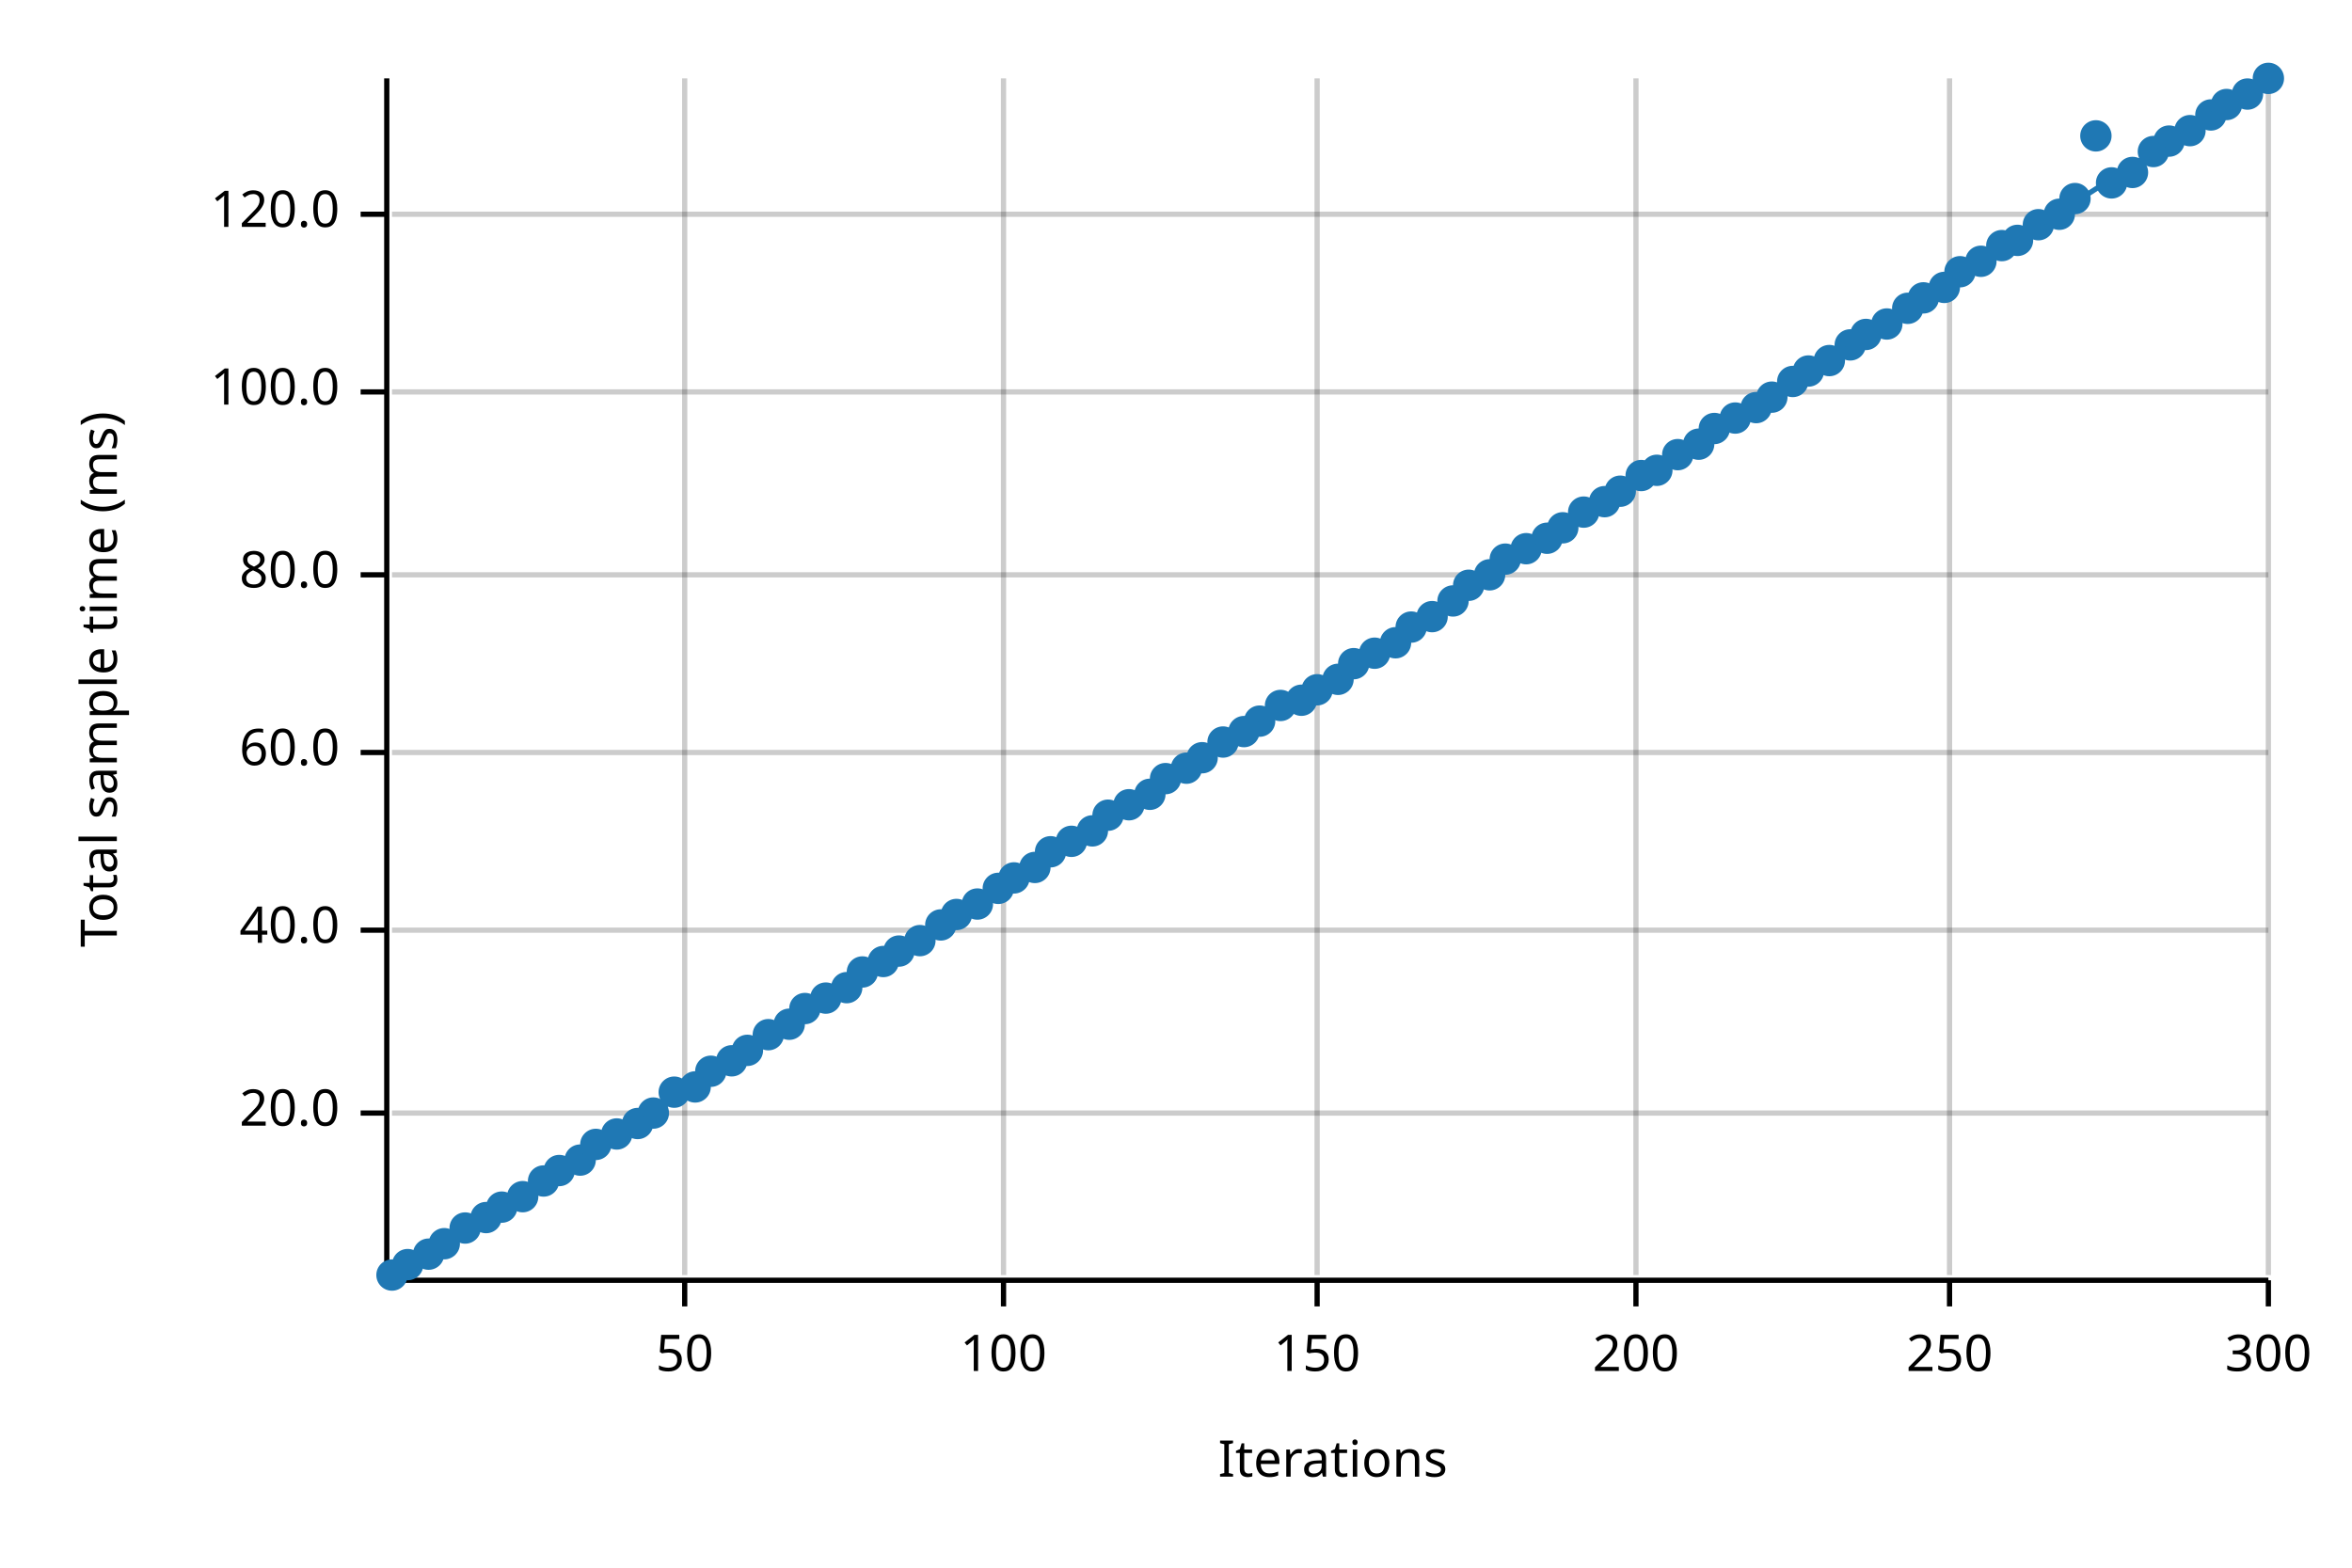
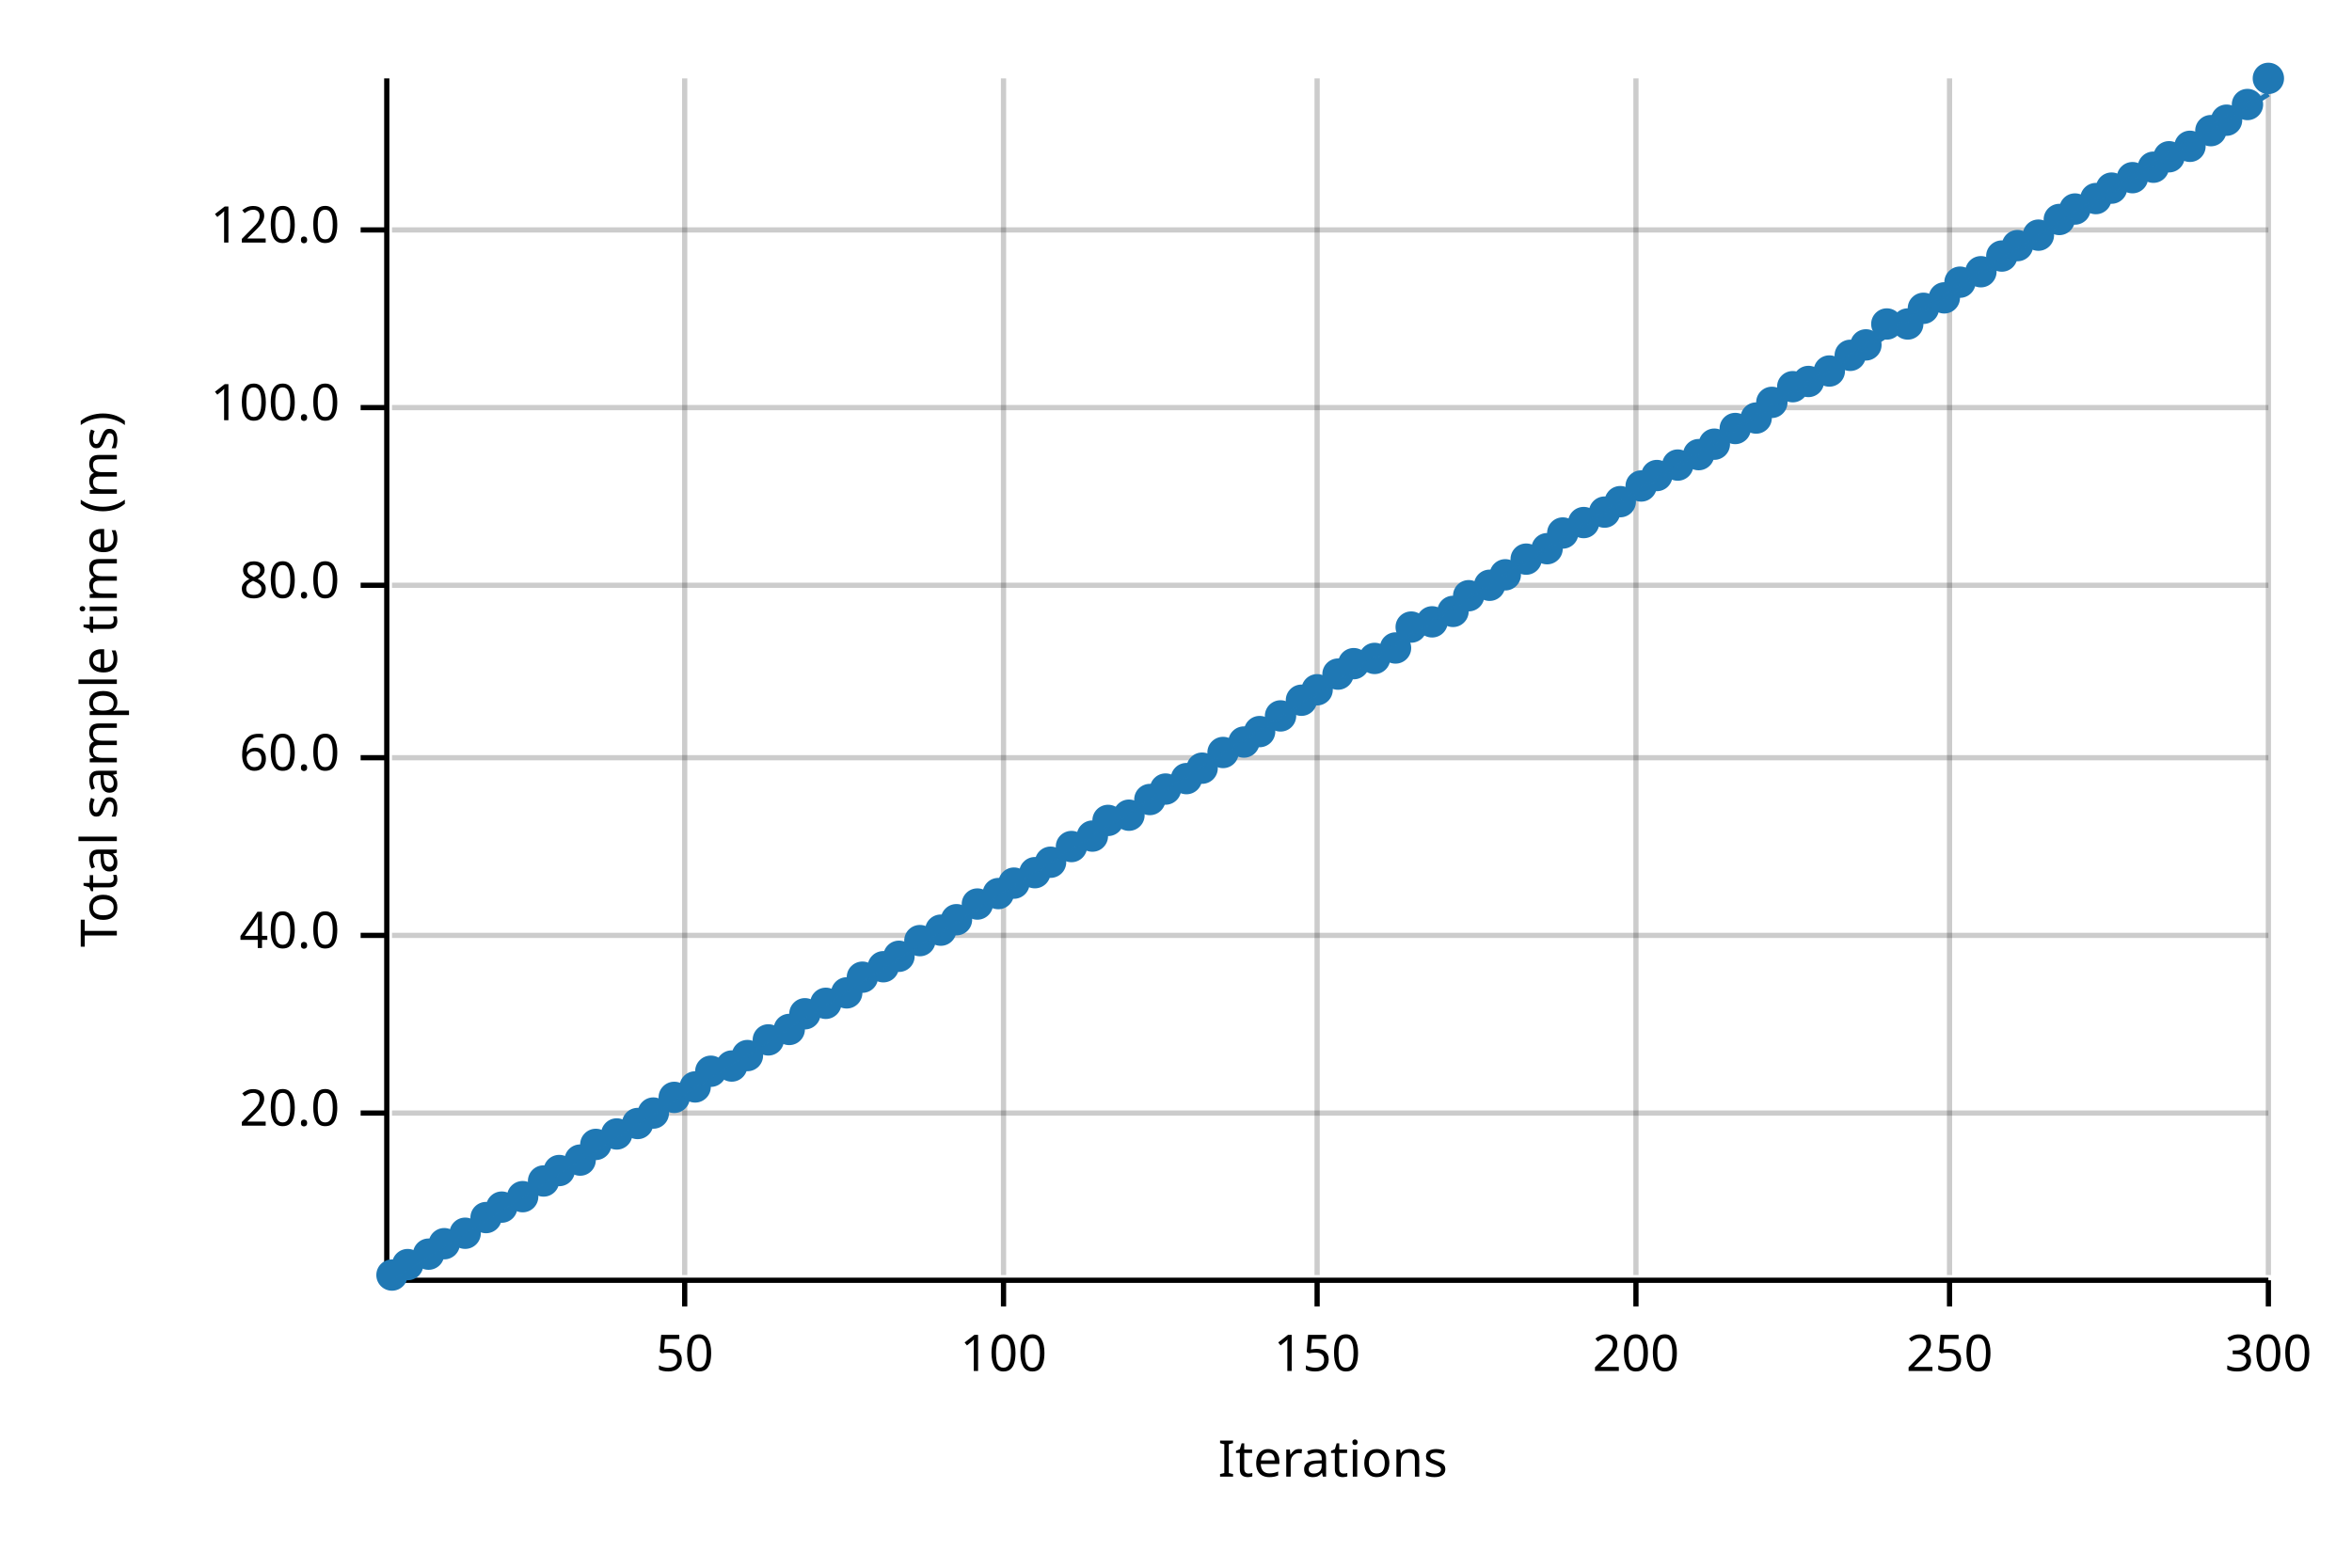
<svg xmlns="http://www.w3.org/2000/svg" width="450" height="300" viewBox="0 0 450 300">
  <text x="15" y="130" dy="0.76em" text-anchor="middle" font-family="sans-serif" font-size="9.677" opacity="1" fill="#000000" transform="rotate(270, 15, 130)">
Total sample time (ms)
</text>
  <text x="255" y="285" dy="-0.5ex" text-anchor="middle" font-family="sans-serif" font-size="9.677" opacity="1" fill="#000000">
Iterations
</text>
  <line opacity="0.2" stroke="#000000" stroke-width="1" x1="131" y1="244" x2="131" y2="15" />
  <line opacity="0.2" stroke="#000000" stroke-width="1" x1="192" y1="244" x2="192" y2="15" />
  <line opacity="0.2" stroke="#000000" stroke-width="1" x1="252" y1="244" x2="252" y2="15" />
  <line opacity="0.2" stroke="#000000" stroke-width="1" x1="313" y1="244" x2="313" y2="15" />
  <line opacity="0.2" stroke="#000000" stroke-width="1" x1="373" y1="244" x2="373" y2="15" />
  <line opacity="0.2" stroke="#000000" stroke-width="1" x1="434" y1="244" x2="434" y2="15" />
  <line opacity="0.2" stroke="#000000" stroke-width="1" x1="75" y1="213" x2="434" y2="213" />
-   <line opacity="0.2" stroke="#000000" stroke-width="1" x1="75" y1="178" x2="434" y2="178" />
-   <line opacity="0.2" stroke="#000000" stroke-width="1" x1="75" y1="144" x2="434" y2="144" />
-   <line opacity="0.2" stroke="#000000" stroke-width="1" x1="75" y1="110" x2="434" y2="110" />
-   <line opacity="0.2" stroke="#000000" stroke-width="1" x1="75" y1="75" x2="434" y2="75" />
-   <line opacity="0.2" stroke="#000000" stroke-width="1" x1="75" y1="41" x2="434" y2="41" />
+   <line opacity="0.2" stroke="#000000" stroke-width="1" x1="75" y1="179" x2="434" y2="179" />
+   <line opacity="0.2" stroke="#000000" stroke-width="1" x1="75" y1="145" x2="434" y2="145" />
+   <line opacity="0.2" stroke="#000000" stroke-width="1" x1="75" y1="112" x2="434" y2="112" />
+   <line opacity="0.2" stroke="#000000" stroke-width="1" x1="75" y1="78" x2="434" y2="78" />
+   <line opacity="0.2" stroke="#000000" stroke-width="1" x1="75" y1="44" x2="434" y2="44" />
  <polyline fill="none" opacity="1" stroke="#000000" stroke-width="1" points="74,15 74,244 " />
  <text x="65" y="213" dy="0.5ex" text-anchor="end" font-family="sans-serif" font-size="9.677" opacity="1" fill="#000000">
20.0
</text>
  <polyline fill="none" opacity="1" stroke="#000000" stroke-width="1" points="69,213 74,213 " />
-   <text x="65" y="178" dy="0.5ex" text-anchor="end" font-family="sans-serif" font-size="9.677" opacity="1" fill="#000000">
+   <text x="65" y="179" dy="0.5ex" text-anchor="end" font-family="sans-serif" font-size="9.677" opacity="1" fill="#000000">
40.0
</text>
-   <polyline fill="none" opacity="1" stroke="#000000" stroke-width="1" points="69,178 74,178 " />
-   <text x="65" y="144" dy="0.5ex" text-anchor="end" font-family="sans-serif" font-size="9.677" opacity="1" fill="#000000">
+   <polyline fill="none" opacity="1" stroke="#000000" stroke-width="1" points="69,179 74,179 " />
+   <text x="65" y="145" dy="0.5ex" text-anchor="end" font-family="sans-serif" font-size="9.677" opacity="1" fill="#000000">
60.0
</text>
-   <polyline fill="none" opacity="1" stroke="#000000" stroke-width="1" points="69,144 74,144 " />
-   <text x="65" y="110" dy="0.5ex" text-anchor="end" font-family="sans-serif" font-size="9.677" opacity="1" fill="#000000">
+   <polyline fill="none" opacity="1" stroke="#000000" stroke-width="1" points="69,145 74,145 " />
+   <text x="65" y="112" dy="0.5ex" text-anchor="end" font-family="sans-serif" font-size="9.677" opacity="1" fill="#000000">
80.0
</text>
-   <polyline fill="none" opacity="1" stroke="#000000" stroke-width="1" points="69,110 74,110 " />
-   <text x="65" y="75" dy="0.5ex" text-anchor="end" font-family="sans-serif" font-size="9.677" opacity="1" fill="#000000">
+   <polyline fill="none" opacity="1" stroke="#000000" stroke-width="1" points="69,112 74,112 " />
+   <text x="65" y="78" dy="0.5ex" text-anchor="end" font-family="sans-serif" font-size="9.677" opacity="1" fill="#000000">
100.0
</text>
-   <polyline fill="none" opacity="1" stroke="#000000" stroke-width="1" points="69,75 74,75 " />
-   <text x="65" y="41" dy="0.5ex" text-anchor="end" font-family="sans-serif" font-size="9.677" opacity="1" fill="#000000">
+   <polyline fill="none" opacity="1" stroke="#000000" stroke-width="1" points="69,78 74,78 " />
+   <text x="65" y="44" dy="0.5ex" text-anchor="end" font-family="sans-serif" font-size="9.677" opacity="1" fill="#000000">
120.0
</text>
-   <polyline fill="none" opacity="1" stroke="#000000" stroke-width="1" points="69,41 74,41 " />
+   <polyline fill="none" opacity="1" stroke="#000000" stroke-width="1" points="69,44 74,44 " />
  <polyline fill="none" opacity="1" stroke="#000000" stroke-width="1" points="75,245 434,245 " />
  <text x="131" y="255" dy="0.76em" text-anchor="middle" font-family="sans-serif" font-size="9.677" opacity="1" fill="#000000">
50
</text>
  <polyline fill="none" opacity="1" stroke="#000000" stroke-width="1" points="131,245 131,250 " />
  <text x="192" y="255" dy="0.76em" text-anchor="middle" font-family="sans-serif" font-size="9.677" opacity="1" fill="#000000">
100
</text>
  <polyline fill="none" opacity="1" stroke="#000000" stroke-width="1" points="192,245 192,250 " />
  <text x="252" y="255" dy="0.76em" text-anchor="middle" font-family="sans-serif" font-size="9.677" opacity="1" fill="#000000">
150
</text>
  <polyline fill="none" opacity="1" stroke="#000000" stroke-width="1" points="252,245 252,250 " />
  <text x="313" y="255" dy="0.76em" text-anchor="middle" font-family="sans-serif" font-size="9.677" opacity="1" fill="#000000">
200
</text>
  <polyline fill="none" opacity="1" stroke="#000000" stroke-width="1" points="313,245 313,250 " />
  <text x="373" y="255" dy="0.76em" text-anchor="middle" font-family="sans-serif" font-size="9.677" opacity="1" fill="#000000">
250
</text>
  <polyline fill="none" opacity="1" stroke="#000000" stroke-width="1" points="373,245 373,250 " />
  <text x="434" y="255" dy="0.76em" text-anchor="middle" font-family="sans-serif" font-size="9.677" opacity="1" fill="#000000">
300
</text>
  <polyline fill="none" opacity="1" stroke="#000000" stroke-width="1" points="434,245 434,250 " />
  <circle cx="75" cy="244" r="3" opacity="1" fill="#1F78B4" stroke="none" stroke-width="1" />
  <circle cx="78" cy="242" r="3" opacity="1" fill="#1F78B4" stroke="none" stroke-width="1" />
  <circle cx="82" cy="240" r="3" opacity="1" fill="#1F78B4" stroke="none" stroke-width="1" />
  <circle cx="85" cy="238" r="3" opacity="1" fill="#1F78B4" stroke="none" stroke-width="1" />
-   <circle cx="89" cy="235" r="3" opacity="1" fill="#1F78B4" stroke="none" stroke-width="1" />
+   <circle cx="89" cy="236" r="3" opacity="1" fill="#1F78B4" stroke="none" stroke-width="1" />
  <circle cx="93" cy="233" r="3" opacity="1" fill="#1F78B4" stroke="none" stroke-width="1" />
  <circle cx="96" cy="231" r="3" opacity="1" fill="#1F78B4" stroke="none" stroke-width="1" />
  <circle cx="100" cy="229" r="3" opacity="1" fill="#1F78B4" stroke="none" stroke-width="1" />
  <circle cx="104" cy="226" r="3" opacity="1" fill="#1F78B4" stroke="none" stroke-width="1" />
  <circle cx="107" cy="224" r="3" opacity="1" fill="#1F78B4" stroke="none" stroke-width="1" />
  <circle cx="111" cy="222" r="3" opacity="1" fill="#1F78B4" stroke="none" stroke-width="1" />
  <circle cx="114" cy="219" r="3" opacity="1" fill="#1F78B4" stroke="none" stroke-width="1" />
  <circle cx="118" cy="217" r="3" opacity="1" fill="#1F78B4" stroke="none" stroke-width="1" />
  <circle cx="122" cy="215" r="3" opacity="1" fill="#1F78B4" stroke="none" stroke-width="1" />
  <circle cx="125" cy="213" r="3" opacity="1" fill="#1F78B4" stroke="none" stroke-width="1" />
-   <circle cx="129" cy="209" r="3" opacity="1" fill="#1F78B4" stroke="none" stroke-width="1" />
+   <circle cx="129" cy="210" r="3" opacity="1" fill="#1F78B4" stroke="none" stroke-width="1" />
  <circle cx="133" cy="208" r="3" opacity="1" fill="#1F78B4" stroke="none" stroke-width="1" />
  <circle cx="136" cy="205" r="3" opacity="1" fill="#1F78B4" stroke="none" stroke-width="1" />
-   <circle cx="140" cy="203" r="3" opacity="1" fill="#1F78B4" stroke="none" stroke-width="1" />
-   <circle cx="143" cy="201" r="3" opacity="1" fill="#1F78B4" stroke="none" stroke-width="1" />
-   <circle cx="147" cy="198" r="3" opacity="1" fill="#1F78B4" stroke="none" stroke-width="1" />
-   <circle cx="151" cy="196" r="3" opacity="1" fill="#1F78B4" stroke="none" stroke-width="1" />
-   <circle cx="154" cy="193" r="3" opacity="1" fill="#1F78B4" stroke="none" stroke-width="1" />
-   <circle cx="158" cy="191" r="3" opacity="1" fill="#1F78B4" stroke="none" stroke-width="1" />
-   <circle cx="162" cy="189" r="3" opacity="1" fill="#1F78B4" stroke="none" stroke-width="1" />
-   <circle cx="165" cy="186" r="3" opacity="1" fill="#1F78B4" stroke="none" stroke-width="1" />
-   <circle cx="169" cy="184" r="3" opacity="1" fill="#1F78B4" stroke="none" stroke-width="1" />
-   <circle cx="172" cy="182" r="3" opacity="1" fill="#1F78B4" stroke="none" stroke-width="1" />
+   <circle cx="140" cy="204" r="3" opacity="1" fill="#1F78B4" stroke="none" stroke-width="1" />
+   <circle cx="143" cy="202" r="3" opacity="1" fill="#1F78B4" stroke="none" stroke-width="1" />
+   <circle cx="147" cy="199" r="3" opacity="1" fill="#1F78B4" stroke="none" stroke-width="1" />
+   <circle cx="151" cy="197" r="3" opacity="1" fill="#1F78B4" stroke="none" stroke-width="1" />
+   <circle cx="154" cy="194" r="3" opacity="1" fill="#1F78B4" stroke="none" stroke-width="1" />
+   <circle cx="158" cy="192" r="3" opacity="1" fill="#1F78B4" stroke="none" stroke-width="1" />
+   <circle cx="162" cy="190" r="3" opacity="1" fill="#1F78B4" stroke="none" stroke-width="1" />
+   <circle cx="165" cy="187" r="3" opacity="1" fill="#1F78B4" stroke="none" stroke-width="1" />
+   <circle cx="169" cy="185" r="3" opacity="1" fill="#1F78B4" stroke="none" stroke-width="1" />
+   <circle cx="172" cy="183" r="3" opacity="1" fill="#1F78B4" stroke="none" stroke-width="1" />
  <circle cx="176" cy="180" r="3" opacity="1" fill="#1F78B4" stroke="none" stroke-width="1" />
-   <circle cx="180" cy="177" r="3" opacity="1" fill="#1F78B4" stroke="none" stroke-width="1" />
-   <circle cx="183" cy="175" r="3" opacity="1" fill="#1F78B4" stroke="none" stroke-width="1" />
+   <circle cx="180" cy="178" r="3" opacity="1" fill="#1F78B4" stroke="none" stroke-width="1" />
+   <circle cx="183" cy="176" r="3" opacity="1" fill="#1F78B4" stroke="none" stroke-width="1" />
  <circle cx="187" cy="173" r="3" opacity="1" fill="#1F78B4" stroke="none" stroke-width="1" />
-   <circle cx="191" cy="170" r="3" opacity="1" fill="#1F78B4" stroke="none" stroke-width="1" />
-   <circle cx="194" cy="168" r="3" opacity="1" fill="#1F78B4" stroke="none" stroke-width="1" />
-   <circle cx="198" cy="166" r="3" opacity="1" fill="#1F78B4" stroke="none" stroke-width="1" />
-   <circle cx="201" cy="163" r="3" opacity="1" fill="#1F78B4" stroke="none" stroke-width="1" />
-   <circle cx="205" cy="161" r="3" opacity="1" fill="#1F78B4" stroke="none" stroke-width="1" />
-   <circle cx="209" cy="159" r="3" opacity="1" fill="#1F78B4" stroke="none" stroke-width="1" />
-   <circle cx="212" cy="156" r="3" opacity="1" fill="#1F78B4" stroke="none" stroke-width="1" />
-   <circle cx="216" cy="154" r="3" opacity="1" fill="#1F78B4" stroke="none" stroke-width="1" />
-   <circle cx="220" cy="152" r="3" opacity="1" fill="#1F78B4" stroke="none" stroke-width="1" />
-   <circle cx="223" cy="149" r="3" opacity="1" fill="#1F78B4" stroke="none" stroke-width="1" />
-   <circle cx="227" cy="147" r="3" opacity="1" fill="#1F78B4" stroke="none" stroke-width="1" />
-   <circle cx="230" cy="145" r="3" opacity="1" fill="#1F78B4" stroke="none" stroke-width="1" />
-   <circle cx="234" cy="142" r="3" opacity="1" fill="#1F78B4" stroke="none" stroke-width="1" />
-   <circle cx="238" cy="140" r="3" opacity="1" fill="#1F78B4" stroke="none" stroke-width="1" />
-   <circle cx="241" cy="138" r="3" opacity="1" fill="#1F78B4" stroke="none" stroke-width="1" />
-   <circle cx="245" cy="135" r="3" opacity="1" fill="#1F78B4" stroke="none" stroke-width="1" />
+   <circle cx="191" cy="171" r="3" opacity="1" fill="#1F78B4" stroke="none" stroke-width="1" />
+   <circle cx="194" cy="169" r="3" opacity="1" fill="#1F78B4" stroke="none" stroke-width="1" />
+   <circle cx="198" cy="167" r="3" opacity="1" fill="#1F78B4" stroke="none" stroke-width="1" />
+   <circle cx="201" cy="165" r="3" opacity="1" fill="#1F78B4" stroke="none" stroke-width="1" />
+   <circle cx="205" cy="162" r="3" opacity="1" fill="#1F78B4" stroke="none" stroke-width="1" />
+   <circle cx="209" cy="160" r="3" opacity="1" fill="#1F78B4" stroke="none" stroke-width="1" />
+   <circle cx="212" cy="157" r="3" opacity="1" fill="#1F78B4" stroke="none" stroke-width="1" />
+   <circle cx="216" cy="156" r="3" opacity="1" fill="#1F78B4" stroke="none" stroke-width="1" />
+   <circle cx="220" cy="153" r="3" opacity="1" fill="#1F78B4" stroke="none" stroke-width="1" />
+   <circle cx="223" cy="151" r="3" opacity="1" fill="#1F78B4" stroke="none" stroke-width="1" />
+   <circle cx="227" cy="149" r="3" opacity="1" fill="#1F78B4" stroke="none" stroke-width="1" />
+   <circle cx="230" cy="147" r="3" opacity="1" fill="#1F78B4" stroke="none" stroke-width="1" />
+   <circle cx="234" cy="144" r="3" opacity="1" fill="#1F78B4" stroke="none" stroke-width="1" />
+   <circle cx="238" cy="142" r="3" opacity="1" fill="#1F78B4" stroke="none" stroke-width="1" />
+   <circle cx="241" cy="140" r="3" opacity="1" fill="#1F78B4" stroke="none" stroke-width="1" />
+   <circle cx="245" cy="137" r="3" opacity="1" fill="#1F78B4" stroke="none" stroke-width="1" />
  <circle cx="249" cy="134" r="3" opacity="1" fill="#1F78B4" stroke="none" stroke-width="1" />
  <circle cx="252" cy="132" r="3" opacity="1" fill="#1F78B4" stroke="none" stroke-width="1" />
-   <circle cx="256" cy="130" r="3" opacity="1" fill="#1F78B4" stroke="none" stroke-width="1" />
+   <circle cx="256" cy="129" r="3" opacity="1" fill="#1F78B4" stroke="none" stroke-width="1" />
  <circle cx="259" cy="127" r="3" opacity="1" fill="#1F78B4" stroke="none" stroke-width="1" />
-   <circle cx="263" cy="125" r="3" opacity="1" fill="#1F78B4" stroke="none" stroke-width="1" />
-   <circle cx="267" cy="123" r="3" opacity="1" fill="#1F78B4" stroke="none" stroke-width="1" />
+   <circle cx="263" cy="126" r="3" opacity="1" fill="#1F78B4" stroke="none" stroke-width="1" />
+   <circle cx="267" cy="124" r="3" opacity="1" fill="#1F78B4" stroke="none" stroke-width="1" />
  <circle cx="270" cy="120" r="3" opacity="1" fill="#1F78B4" stroke="none" stroke-width="1" />
-   <circle cx="274" cy="118" r="3" opacity="1" fill="#1F78B4" stroke="none" stroke-width="1" />
-   <circle cx="278" cy="115" r="3" opacity="1" fill="#1F78B4" stroke="none" stroke-width="1" />
-   <circle cx="281" cy="112" r="3" opacity="1" fill="#1F78B4" stroke="none" stroke-width="1" />
-   <circle cx="285" cy="110" r="3" opacity="1" fill="#1F78B4" stroke="none" stroke-width="1" />
-   <circle cx="288" cy="107" r="3" opacity="1" fill="#1F78B4" stroke="none" stroke-width="1" />
-   <circle cx="292" cy="105" r="3" opacity="1" fill="#1F78B4" stroke="none" stroke-width="1" />
-   <circle cx="296" cy="103" r="3" opacity="1" fill="#1F78B4" stroke="none" stroke-width="1" />
-   <circle cx="299" cy="101" r="3" opacity="1" fill="#1F78B4" stroke="none" stroke-width="1" />
-   <circle cx="303" cy="98" r="3" opacity="1" fill="#1F78B4" stroke="none" stroke-width="1" />
-   <circle cx="307" cy="96" r="3" opacity="1" fill="#1F78B4" stroke="none" stroke-width="1" />
-   <circle cx="310" cy="94" r="3" opacity="1" fill="#1F78B4" stroke="none" stroke-width="1" />
-   <circle cx="314" cy="91" r="3" opacity="1" fill="#1F78B4" stroke="none" stroke-width="1" />
-   <circle cx="317" cy="90" r="3" opacity="1" fill="#1F78B4" stroke="none" stroke-width="1" />
-   <circle cx="321" cy="87" r="3" opacity="1" fill="#1F78B4" stroke="none" stroke-width="1" />
-   <circle cx="325" cy="85" r="3" opacity="1" fill="#1F78B4" stroke="none" stroke-width="1" />
-   <circle cx="328" cy="82" r="3" opacity="1" fill="#1F78B4" stroke="none" stroke-width="1" />
-   <circle cx="332" cy="80" r="3" opacity="1" fill="#1F78B4" stroke="none" stroke-width="1" />
-   <circle cx="336" cy="78" r="3" opacity="1" fill="#1F78B4" stroke="none" stroke-width="1" />
-   <circle cx="339" cy="76" r="3" opacity="1" fill="#1F78B4" stroke="none" stroke-width="1" />
-   <circle cx="343" cy="73" r="3" opacity="1" fill="#1F78B4" stroke="none" stroke-width="1" />
-   <circle cx="346" cy="71" r="3" opacity="1" fill="#1F78B4" stroke="none" stroke-width="1" />
-   <circle cx="350" cy="69" r="3" opacity="1" fill="#1F78B4" stroke="none" stroke-width="1" />
-   <circle cx="354" cy="66" r="3" opacity="1" fill="#1F78B4" stroke="none" stroke-width="1" />
-   <circle cx="357" cy="64" r="3" opacity="1" fill="#1F78B4" stroke="none" stroke-width="1" />
+   <circle cx="274" cy="119" r="3" opacity="1" fill="#1F78B4" stroke="none" stroke-width="1" />
+   <circle cx="278" cy="117" r="3" opacity="1" fill="#1F78B4" stroke="none" stroke-width="1" />
+   <circle cx="281" cy="114" r="3" opacity="1" fill="#1F78B4" stroke="none" stroke-width="1" />
+   <circle cx="285" cy="112" r="3" opacity="1" fill="#1F78B4" stroke="none" stroke-width="1" />
+   <circle cx="288" cy="110" r="3" opacity="1" fill="#1F78B4" stroke="none" stroke-width="1" />
+   <circle cx="292" cy="107" r="3" opacity="1" fill="#1F78B4" stroke="none" stroke-width="1" />
+   <circle cx="296" cy="105" r="3" opacity="1" fill="#1F78B4" stroke="none" stroke-width="1" />
+   <circle cx="299" cy="102" r="3" opacity="1" fill="#1F78B4" stroke="none" stroke-width="1" />
+   <circle cx="303" cy="100" r="3" opacity="1" fill="#1F78B4" stroke="none" stroke-width="1" />
+   <circle cx="307" cy="98" r="3" opacity="1" fill="#1F78B4" stroke="none" stroke-width="1" />
+   <circle cx="310" cy="96" r="3" opacity="1" fill="#1F78B4" stroke="none" stroke-width="1" />
+   <circle cx="314" cy="93" r="3" opacity="1" fill="#1F78B4" stroke="none" stroke-width="1" />
+   <circle cx="317" cy="91" r="3" opacity="1" fill="#1F78B4" stroke="none" stroke-width="1" />
+   <circle cx="321" cy="89" r="3" opacity="1" fill="#1F78B4" stroke="none" stroke-width="1" />
+   <circle cx="325" cy="87" r="3" opacity="1" fill="#1F78B4" stroke="none" stroke-width="1" />
+   <circle cx="328" cy="85" r="3" opacity="1" fill="#1F78B4" stroke="none" stroke-width="1" />
+   <circle cx="332" cy="82" r="3" opacity="1" fill="#1F78B4" stroke="none" stroke-width="1" />
+   <circle cx="336" cy="80" r="3" opacity="1" fill="#1F78B4" stroke="none" stroke-width="1" />
+   <circle cx="339" cy="77" r="3" opacity="1" fill="#1F78B4" stroke="none" stroke-width="1" />
+   <circle cx="343" cy="74" r="3" opacity="1" fill="#1F78B4" stroke="none" stroke-width="1" />
+   <circle cx="346" cy="73" r="3" opacity="1" fill="#1F78B4" stroke="none" stroke-width="1" />
+   <circle cx="350" cy="71" r="3" opacity="1" fill="#1F78B4" stroke="none" stroke-width="1" />
+   <circle cx="354" cy="68" r="3" opacity="1" fill="#1F78B4" stroke="none" stroke-width="1" />
+   <circle cx="357" cy="66" r="3" opacity="1" fill="#1F78B4" stroke="none" stroke-width="1" />
  <circle cx="361" cy="62" r="3" opacity="1" fill="#1F78B4" stroke="none" stroke-width="1" />
-   <circle cx="365" cy="59" r="3" opacity="1" fill="#1F78B4" stroke="none" stroke-width="1" />
-   <circle cx="368" cy="57" r="3" opacity="1" fill="#1F78B4" stroke="none" stroke-width="1" />
-   <circle cx="372" cy="55" r="3" opacity="1" fill="#1F78B4" stroke="none" stroke-width="1" />
-   <circle cx="375" cy="52" r="3" opacity="1" fill="#1F78B4" stroke="none" stroke-width="1" />
-   <circle cx="379" cy="50" r="3" opacity="1" fill="#1F78B4" stroke="none" stroke-width="1" />
-   <circle cx="383" cy="47" r="3" opacity="1" fill="#1F78B4" stroke="none" stroke-width="1" />
-   <circle cx="386" cy="46" r="3" opacity="1" fill="#1F78B4" stroke="none" stroke-width="1" />
-   <circle cx="390" cy="43" r="3" opacity="1" fill="#1F78B4" stroke="none" stroke-width="1" />
-   <circle cx="394" cy="41" r="3" opacity="1" fill="#1F78B4" stroke="none" stroke-width="1" />
-   <circle cx="397" cy="38" r="3" opacity="1" fill="#1F78B4" stroke="none" stroke-width="1" />
-   <circle cx="401" cy="26" r="3" opacity="1" fill="#1F78B4" stroke="none" stroke-width="1" />
-   <circle cx="404" cy="35" r="3" opacity="1" fill="#1F78B4" stroke="none" stroke-width="1" />
-   <circle cx="408" cy="33" r="3" opacity="1" fill="#1F78B4" stroke="none" stroke-width="1" />
-   <circle cx="412" cy="29" r="3" opacity="1" fill="#1F78B4" stroke="none" stroke-width="1" />
-   <circle cx="415" cy="27" r="3" opacity="1" fill="#1F78B4" stroke="none" stroke-width="1" />
-   <circle cx="419" cy="25" r="3" opacity="1" fill="#1F78B4" stroke="none" stroke-width="1" />
-   <circle cx="423" cy="22" r="3" opacity="1" fill="#1F78B4" stroke="none" stroke-width="1" />
-   <circle cx="426" cy="20" r="3" opacity="1" fill="#1F78B4" stroke="none" stroke-width="1" />
-   <circle cx="430" cy="18" r="3" opacity="1" fill="#1F78B4" stroke="none" stroke-width="1" />
+   <circle cx="365" cy="62" r="3" opacity="1" fill="#1F78B4" stroke="none" stroke-width="1" />
+   <circle cx="368" cy="59" r="3" opacity="1" fill="#1F78B4" stroke="none" stroke-width="1" />
+   <circle cx="372" cy="57" r="3" opacity="1" fill="#1F78B4" stroke="none" stroke-width="1" />
+   <circle cx="375" cy="54" r="3" opacity="1" fill="#1F78B4" stroke="none" stroke-width="1" />
+   <circle cx="379" cy="52" r="3" opacity="1" fill="#1F78B4" stroke="none" stroke-width="1" />
+   <circle cx="383" cy="49" r="3" opacity="1" fill="#1F78B4" stroke="none" stroke-width="1" />
+   <circle cx="386" cy="47" r="3" opacity="1" fill="#1F78B4" stroke="none" stroke-width="1" />
+   <circle cx="390" cy="45" r="3" opacity="1" fill="#1F78B4" stroke="none" stroke-width="1" />
+   <circle cx="394" cy="42" r="3" opacity="1" fill="#1F78B4" stroke="none" stroke-width="1" />
+   <circle cx="397" cy="40" r="3" opacity="1" fill="#1F78B4" stroke="none" stroke-width="1" />
+   <circle cx="401" cy="38" r="3" opacity="1" fill="#1F78B4" stroke="none" stroke-width="1" />
+   <circle cx="404" cy="36" r="3" opacity="1" fill="#1F78B4" stroke="none" stroke-width="1" />
+   <circle cx="408" cy="34" r="3" opacity="1" fill="#1F78B4" stroke="none" stroke-width="1" />
+   <circle cx="412" cy="32" r="3" opacity="1" fill="#1F78B4" stroke="none" stroke-width="1" />
+   <circle cx="415" cy="30" r="3" opacity="1" fill="#1F78B4" stroke="none" stroke-width="1" />
+   <circle cx="419" cy="28" r="3" opacity="1" fill="#1F78B4" stroke="none" stroke-width="1" />
+   <circle cx="423" cy="25" r="3" opacity="1" fill="#1F78B4" stroke="none" stroke-width="1" />
+   <circle cx="426" cy="23" r="3" opacity="1" fill="#1F78B4" stroke="none" stroke-width="1" />
+   <circle cx="430" cy="20" r="3" opacity="1" fill="#1F78B4" stroke="none" stroke-width="1" />
  <circle cx="434" cy="15" r="3" opacity="1" fill="#1F78B4" stroke="none" stroke-width="1" />
-   <polyline fill="none" opacity="1" stroke="#1F78B4" stroke-width="1" points="75,245 434,15 " />
-   <polygon opacity="0.25" fill="#1F78B4" points="75,245 434,15 434,15 " />
+   <polyline fill="none" opacity="1" stroke="#1F78B4" stroke-width="1" points="75,245 434,18 " />
+   <polygon opacity="0.25" fill="#1F78B4" points="75,245 434,18 434,17 " />
</svg>
